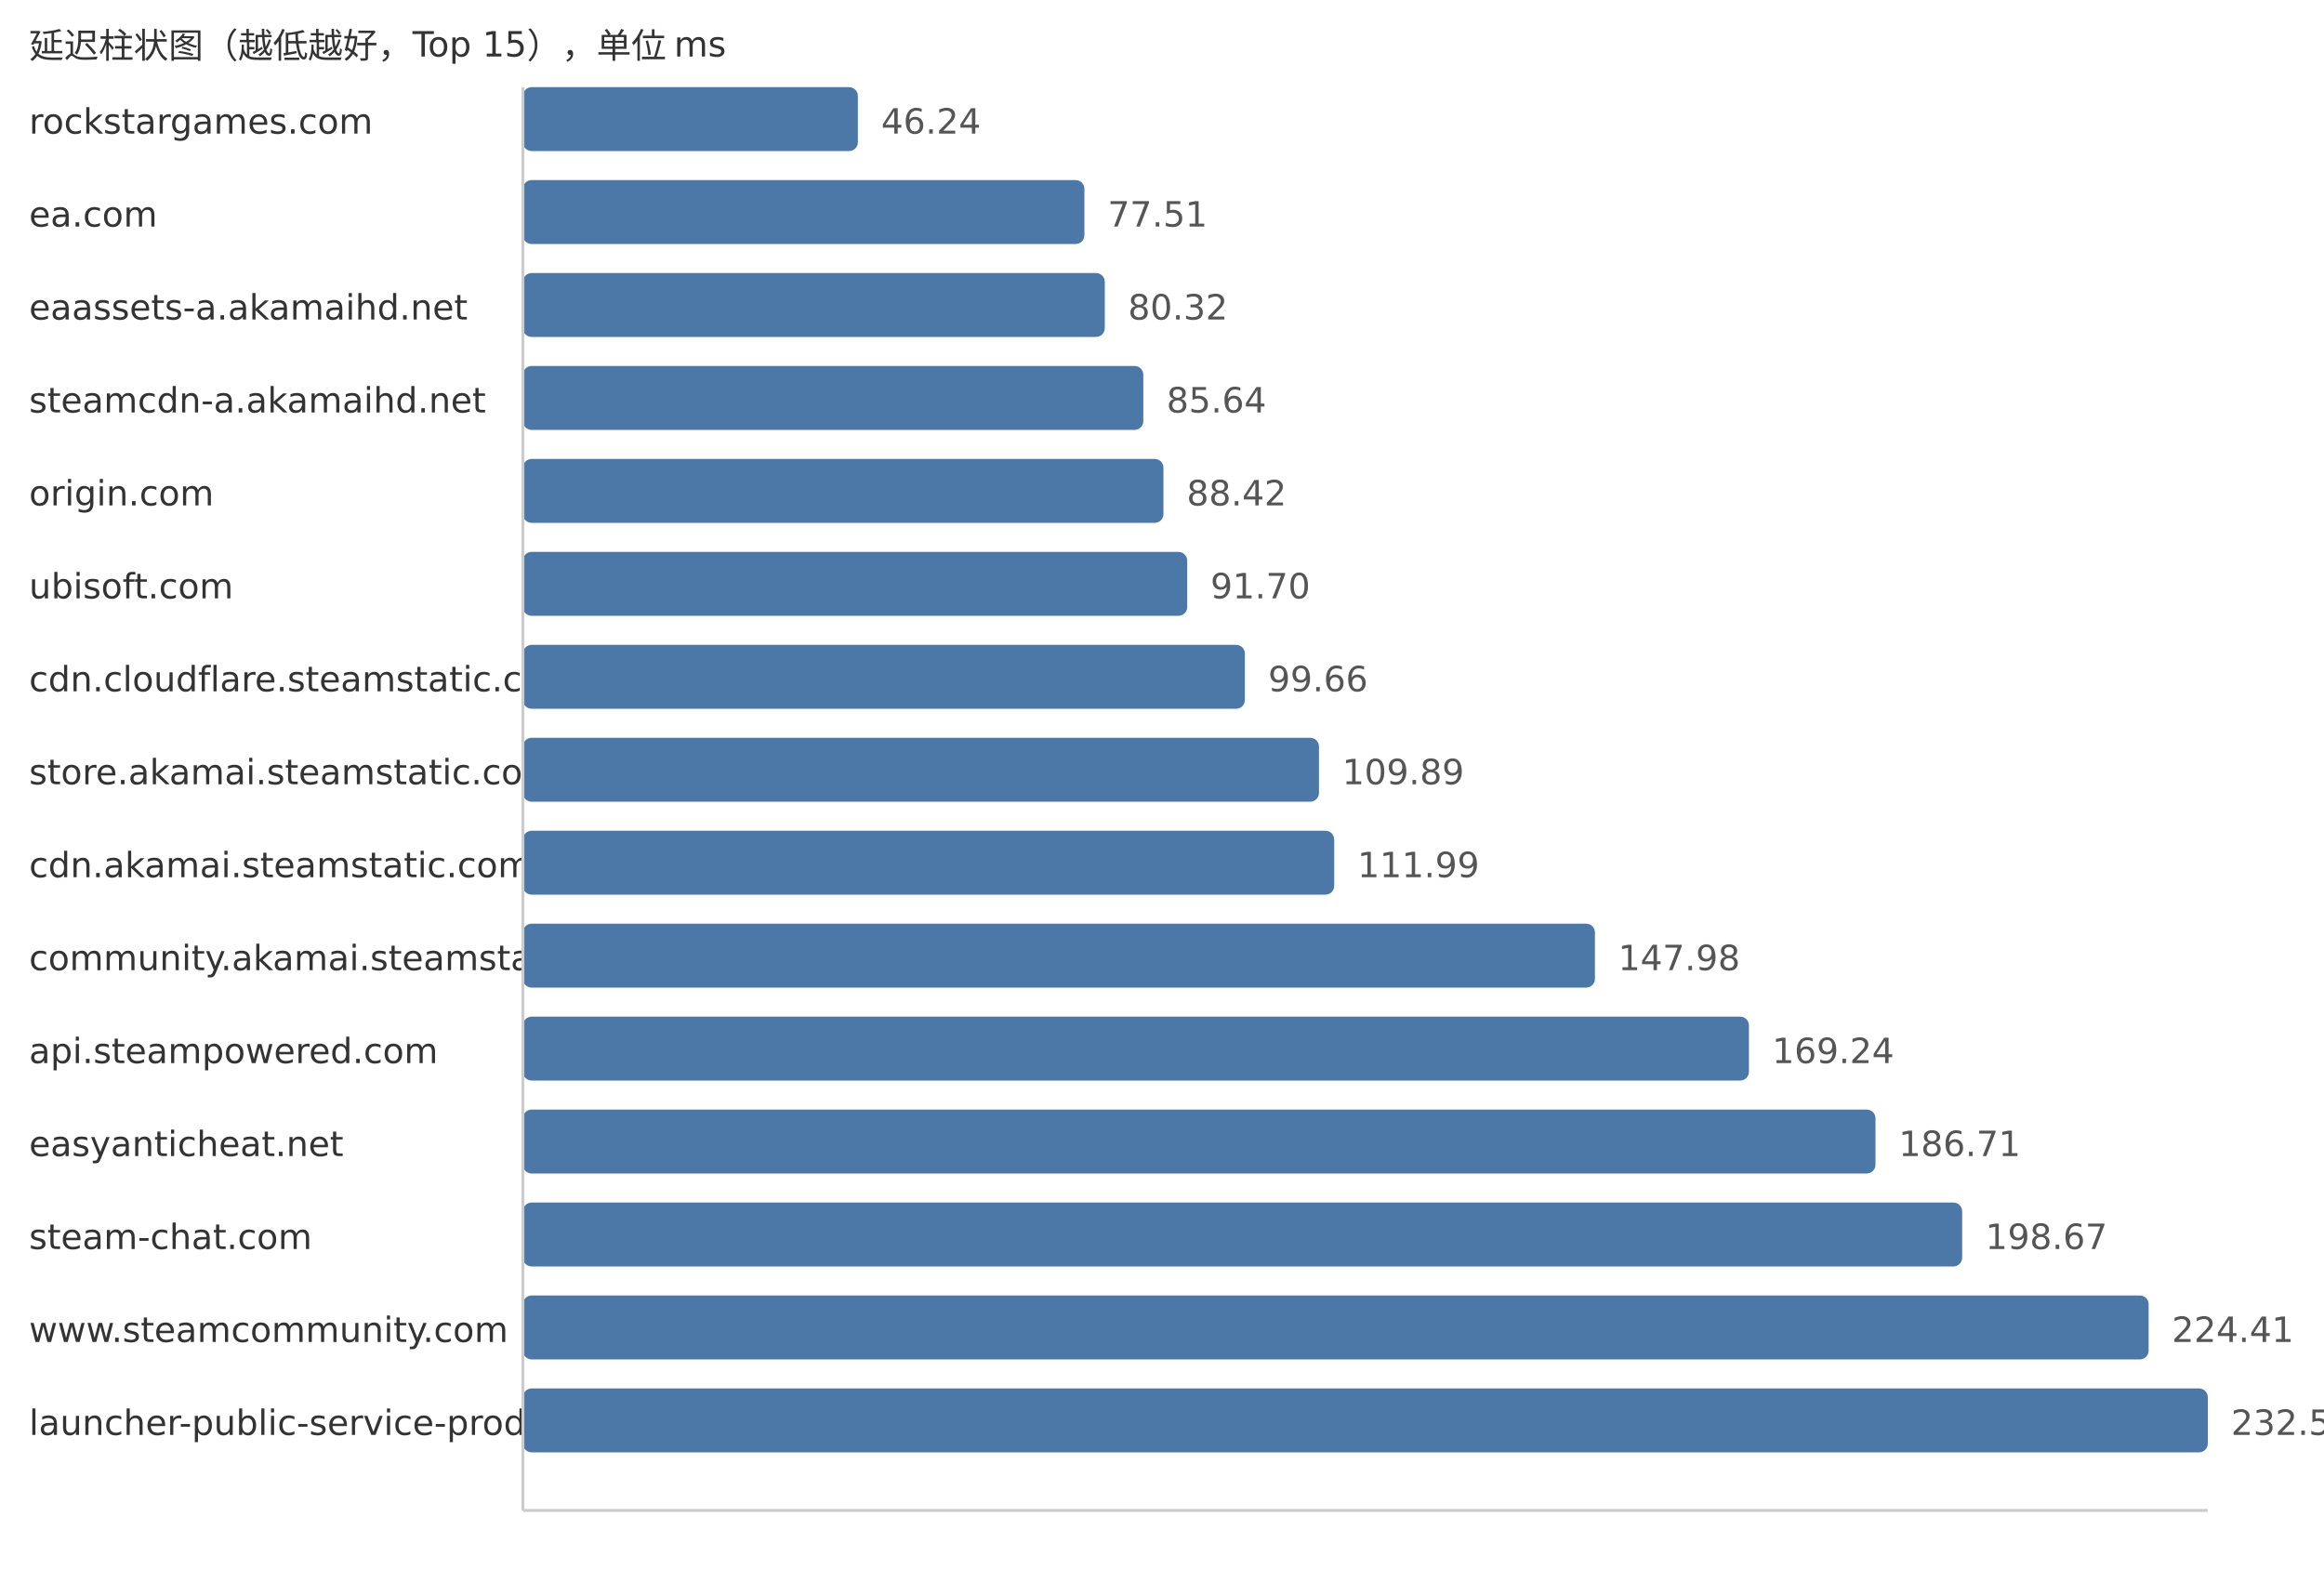
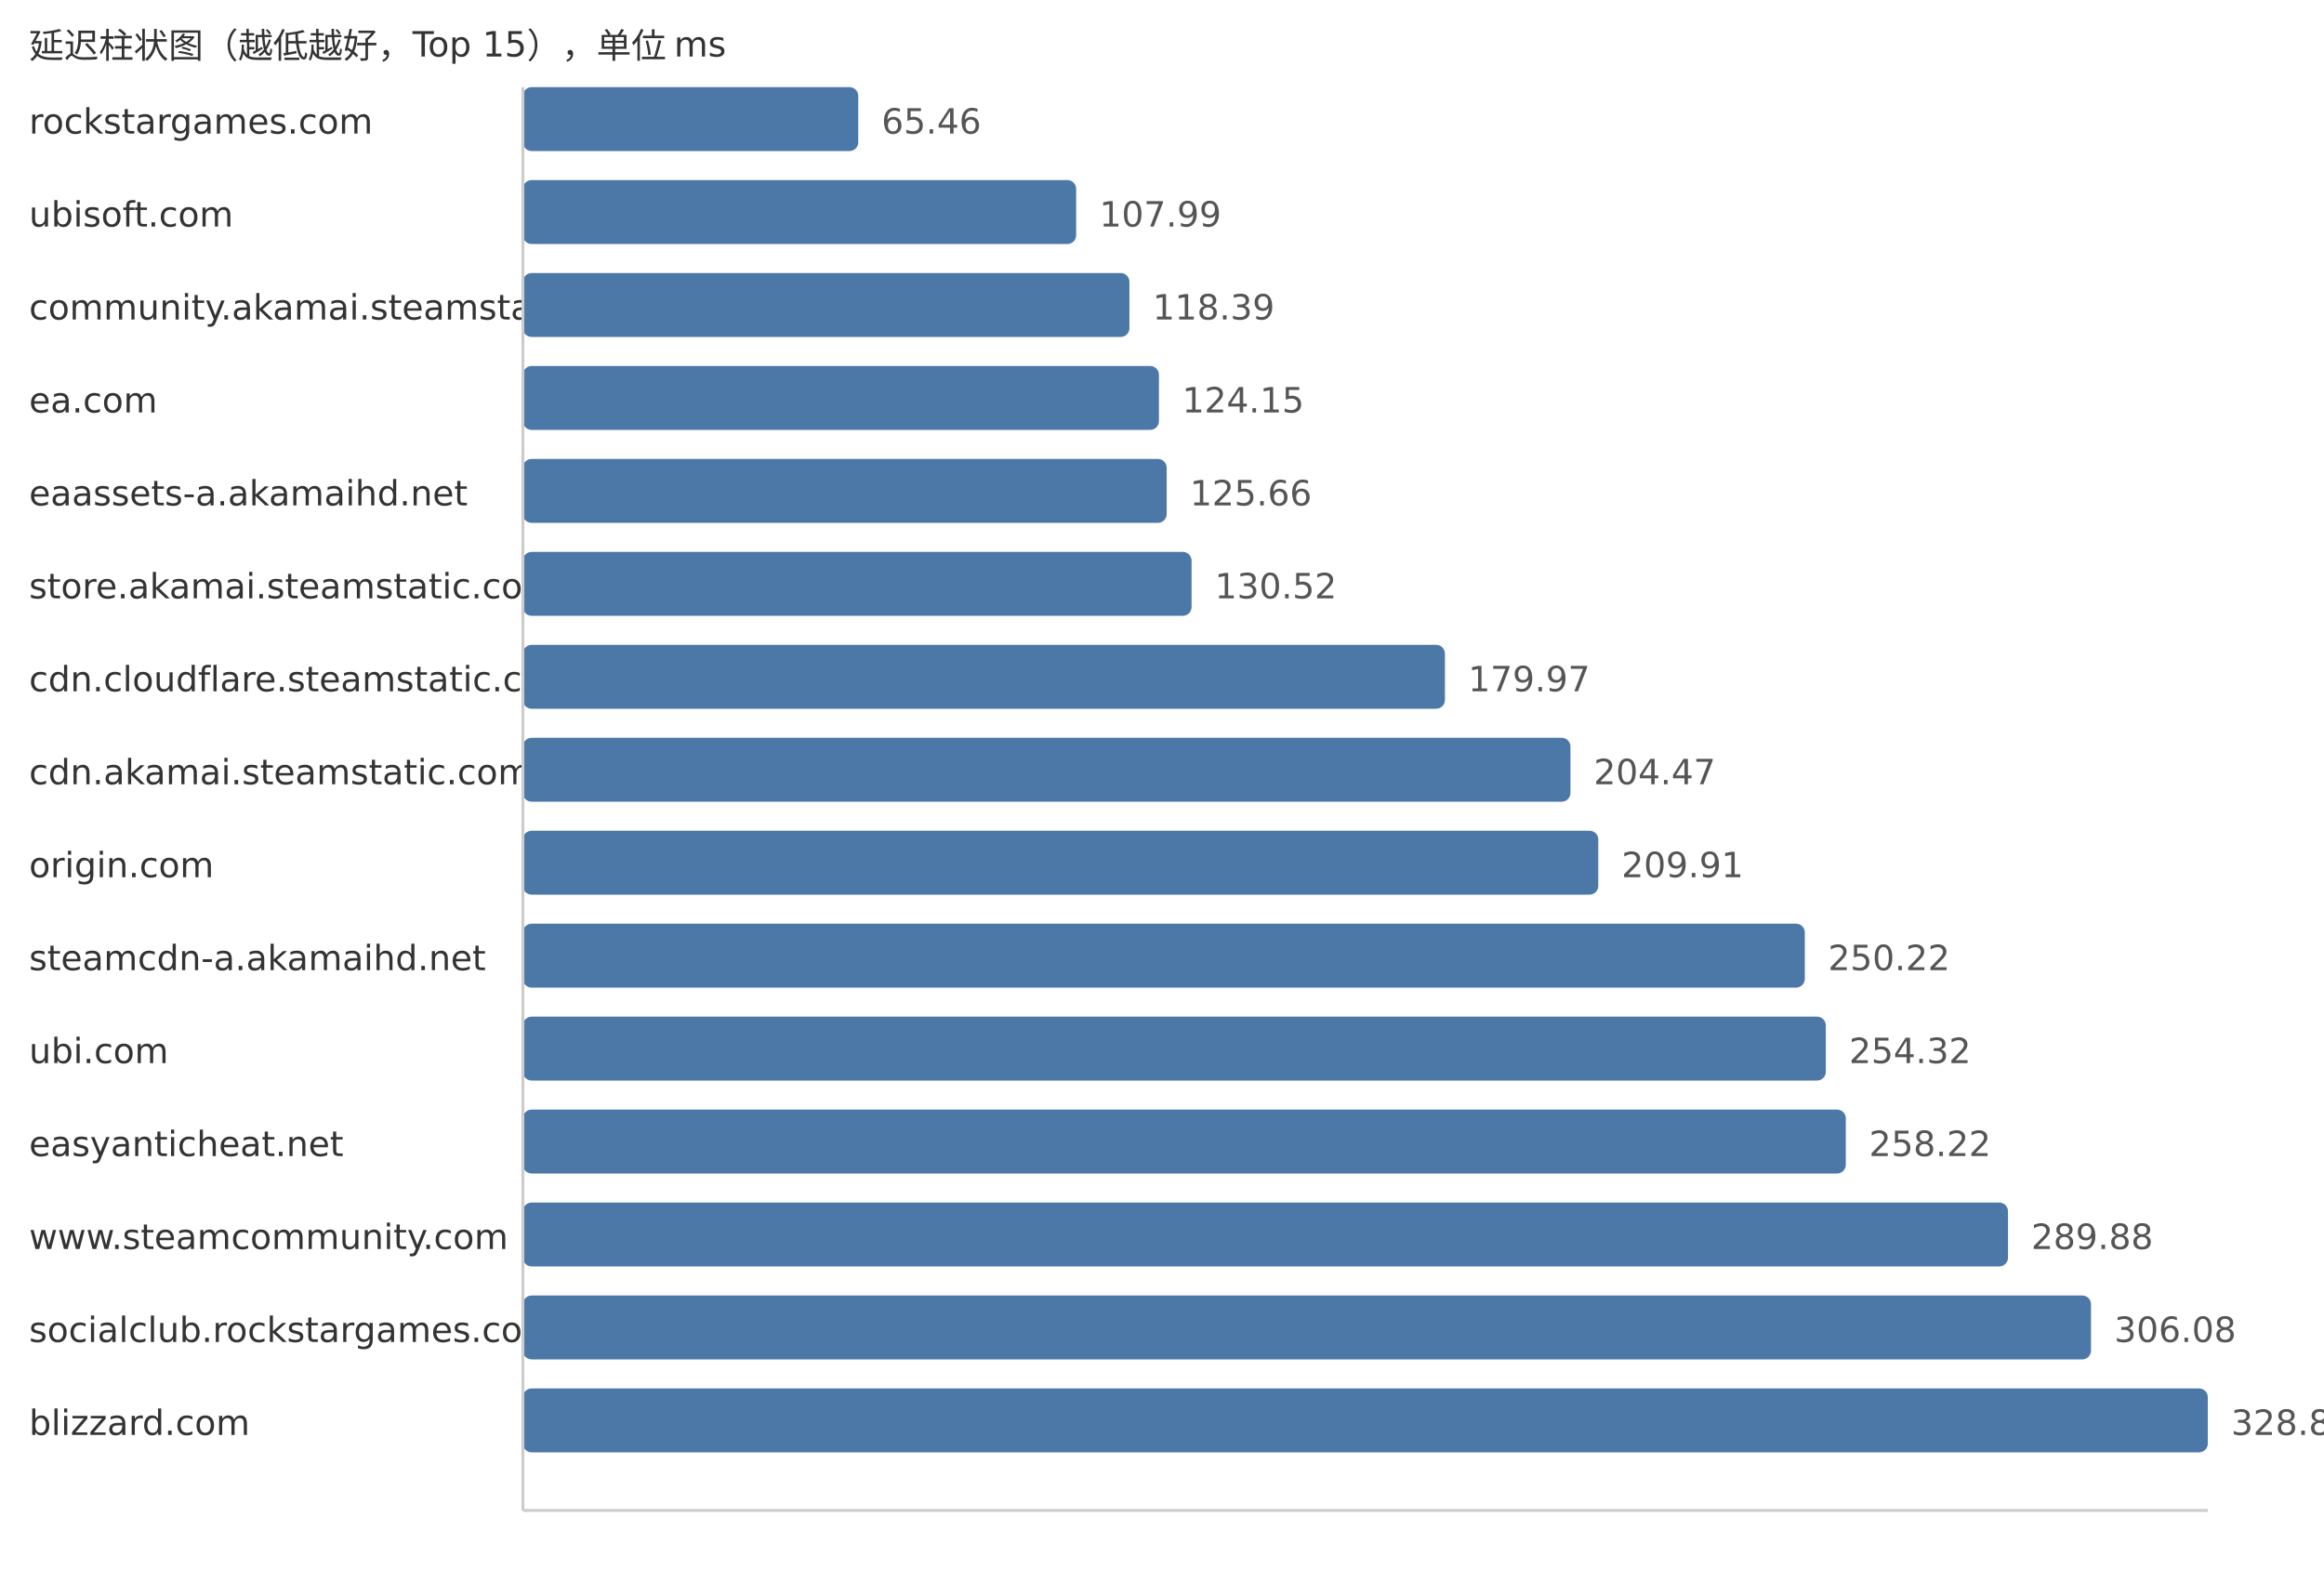
<svg xmlns="http://www.w3.org/2000/svg" width="800" height="540">
  <style> .label{font-family:DejaVu Sans,Verdana,Geneva,sans-serif;font-size:12px;fill:#333} .value{font-family:DejaVu Sans,Verdana,Geneva,sans-serif;font-size:12px;fill:#555} </style>
  <text x="10" y="20" class="label">延迟柱状图（越低越好，Top 15），单位 ms</text>
  <text x="10" y="46" class="label">rockstargames.com</text>
-   <rect x="180" y="30" width="115.31" height="22" fill="#4c78a8" rx="3" />
-   <text x="303.31" y="46" class="value">46.24</text>
-   <text x="10" y="78" class="label">ea.com</text>
-   <rect x="180" y="62" width="193.29" height="22" fill="#4c78a8" rx="3" />
-   <text x="381.29" y="78" class="value">77.51</text>
-   <text x="10" y="110" class="label">eaassets-a.akamaihd.net</text>
-   <rect x="180" y="94" width="200.3" height="22" fill="#4c78a8" rx="3" />
-   <text x="388.3" y="110" class="value">80.32</text>
-   <text x="10" y="142" class="label">steamcdn-a.akamaihd.net</text>
-   <rect x="180" y="126" width="213.57" height="22" fill="#4c78a8" rx="3" />
-   <text x="401.57" y="142" class="value">85.64</text>
-   <text x="10" y="174" class="label">origin.com</text>
-   <rect x="180" y="158" width="220.5" height="22" fill="#4c78a8" rx="3" />
-   <text x="408.5" y="174" class="value">88.42</text>
-   <text x="10" y="206" class="label">ubisoft.com</text>
-   <rect x="180" y="190" width="228.68" height="22" fill="#4c78a8" rx="3" />
-   <text x="416.68" y="206" class="value">91.70</text>
+   <rect x="180" y="30" width="115.44" height="22" fill="#4c78a8" rx="3" />
+   <text x="303.44" y="46" class="value">65.46</text>
+   <text x="10" y="78" class="label">ubisoft.com</text>
+   <rect x="180" y="62" width="190.45" height="22" fill="#4c78a8" rx="3" />
+   <text x="378.45" y="78" class="value">107.99</text>
+   <text x="10" y="110" class="label">community.akamai.steamstatic.com</text>
+   <rect x="180" y="94" width="208.79" height="22" fill="#4c78a8" rx="3" />
+   <text x="396.79" y="110" class="value">118.39</text>
+   <text x="10" y="142" class="label">ea.com</text>
+   <rect x="180" y="126" width="218.95" height="22" fill="#4c78a8" rx="3" />
+   <text x="406.95" y="142" class="value">124.15</text>
+   <text x="10" y="174" class="label">eaassets-a.akamaihd.net</text>
+   <rect x="180" y="158" width="221.61" height="22" fill="#4c78a8" rx="3" />
+   <text x="409.61" y="174" class="value">125.66</text>
+   <text x="10" y="206" class="label">store.akamai.steamstatic.com</text>
+   <rect x="180" y="190" width="230.18" height="22" fill="#4c78a8" rx="3" />
+   <text x="418.18" y="206" class="value">130.52</text>
  <text x="10" y="238" class="label">cdn.cloudflare.steamstatic.com</text>
-   <rect x="180" y="222" width="248.53" height="22" fill="#4c78a8" rx="3" />
-   <text x="436.53" y="238" class="value">99.66</text>
-   <text x="10" y="270" class="label">store.akamai.steamstatic.com</text>
-   <rect x="180" y="254" width="274.04" height="22" fill="#4c78a8" rx="3" />
-   <text x="462.04" y="270" class="value">109.89</text>
-   <text x="10" y="302" class="label">cdn.akamai.steamstatic.com</text>
-   <rect x="180" y="286" width="279.28" height="22" fill="#4c78a8" rx="3" />
-   <text x="467.28" y="302" class="value">111.99</text>
-   <text x="10" y="334" class="label">community.akamai.steamstatic.com</text>
-   <rect x="180" y="318" width="369.03" height="22" fill="#4c78a8" rx="3" />
-   <text x="557.03" y="334" class="value">147.98</text>
-   <text x="10" y="366" class="label">api.steampowered.com</text>
-   <rect x="180" y="350" width="422.04" height="22" fill="#4c78a8" rx="3" />
-   <text x="610.04" y="366" class="value">169.24</text>
+   <rect x="180" y="222" width="317.39" height="22" fill="#4c78a8" rx="3" />
+   <text x="505.39" y="238" class="value">179.97</text>
+   <text x="10" y="270" class="label">cdn.akamai.steamstatic.com</text>
+   <rect x="180" y="254" width="360.6" height="22" fill="#4c78a8" rx="3" />
+   <text x="548.6" y="270" class="value">204.47</text>
+   <text x="10" y="302" class="label">origin.com</text>
+   <rect x="180" y="286" width="370.19" height="22" fill="#4c78a8" rx="3" />
+   <text x="558.19" y="302" class="value">209.91</text>
+   <text x="10" y="334" class="label">steamcdn-a.akamaihd.net</text>
+   <rect x="180" y="318" width="441.28" height="22" fill="#4c78a8" rx="3" />
+   <text x="629.28" y="334" class="value">250.22</text>
+   <text x="10" y="366" class="label">ubi.com</text>
+   <rect x="180" y="350" width="448.51" height="22" fill="#4c78a8" rx="3" />
+   <text x="636.51" y="366" class="value">254.32</text>
  <text x="10" y="398" class="label">easyanticheat.net</text>
-   <rect x="180" y="382" width="465.61" height="22" fill="#4c78a8" rx="3" />
-   <text x="653.61" y="398" class="value">186.71</text>
-   <text x="10" y="430" class="label">steam-chat.com</text>
-   <rect x="180" y="414" width="495.44" height="22" fill="#4c78a8" rx="3" />
-   <text x="683.44" y="430" class="value">198.67</text>
-   <text x="10" y="462" class="label">www.steamcommunity.com</text>
-   <rect x="180" y="446" width="559.63" height="22" fill="#4c78a8" rx="3" />
-   <text x="747.63" y="462" class="value">224.41</text>
-   <text x="10" y="494" class="label">launcher-public-service-prod06.ol.epicgames.com</text>
+   <rect x="180" y="382" width="455.39" height="22" fill="#4c78a8" rx="3" />
+   <text x="643.39" y="398" class="value">258.22</text>
+   <text x="10" y="430" class="label">www.steamcommunity.com</text>
+   <rect x="180" y="414" width="511.22" height="22" fill="#4c78a8" rx="3" />
+   <text x="699.22" y="430" class="value">289.88</text>
+   <text x="10" y="462" class="label">socialclub.rockstargames.com</text>
+   <rect x="180" y="446" width="539.79" height="22" fill="#4c78a8" rx="3" />
+   <text x="727.79" y="462" class="value">306.08</text>
+   <text x="10" y="494" class="label">blizzard.com</text>
  <rect x="180" y="478" width="580.0" height="22" fill="#4c78a8" rx="3" />
-   <text x="768.0" y="494" class="value">232.58</text>
+   <text x="768.0" y="494" class="value">328.88</text>
  <line x1="180" y1="30" x2="180" y2="520" stroke="#ccc" />
  <line x1="180" y1="520" x2="760" y2="520" stroke="#ccc" />
</svg>
